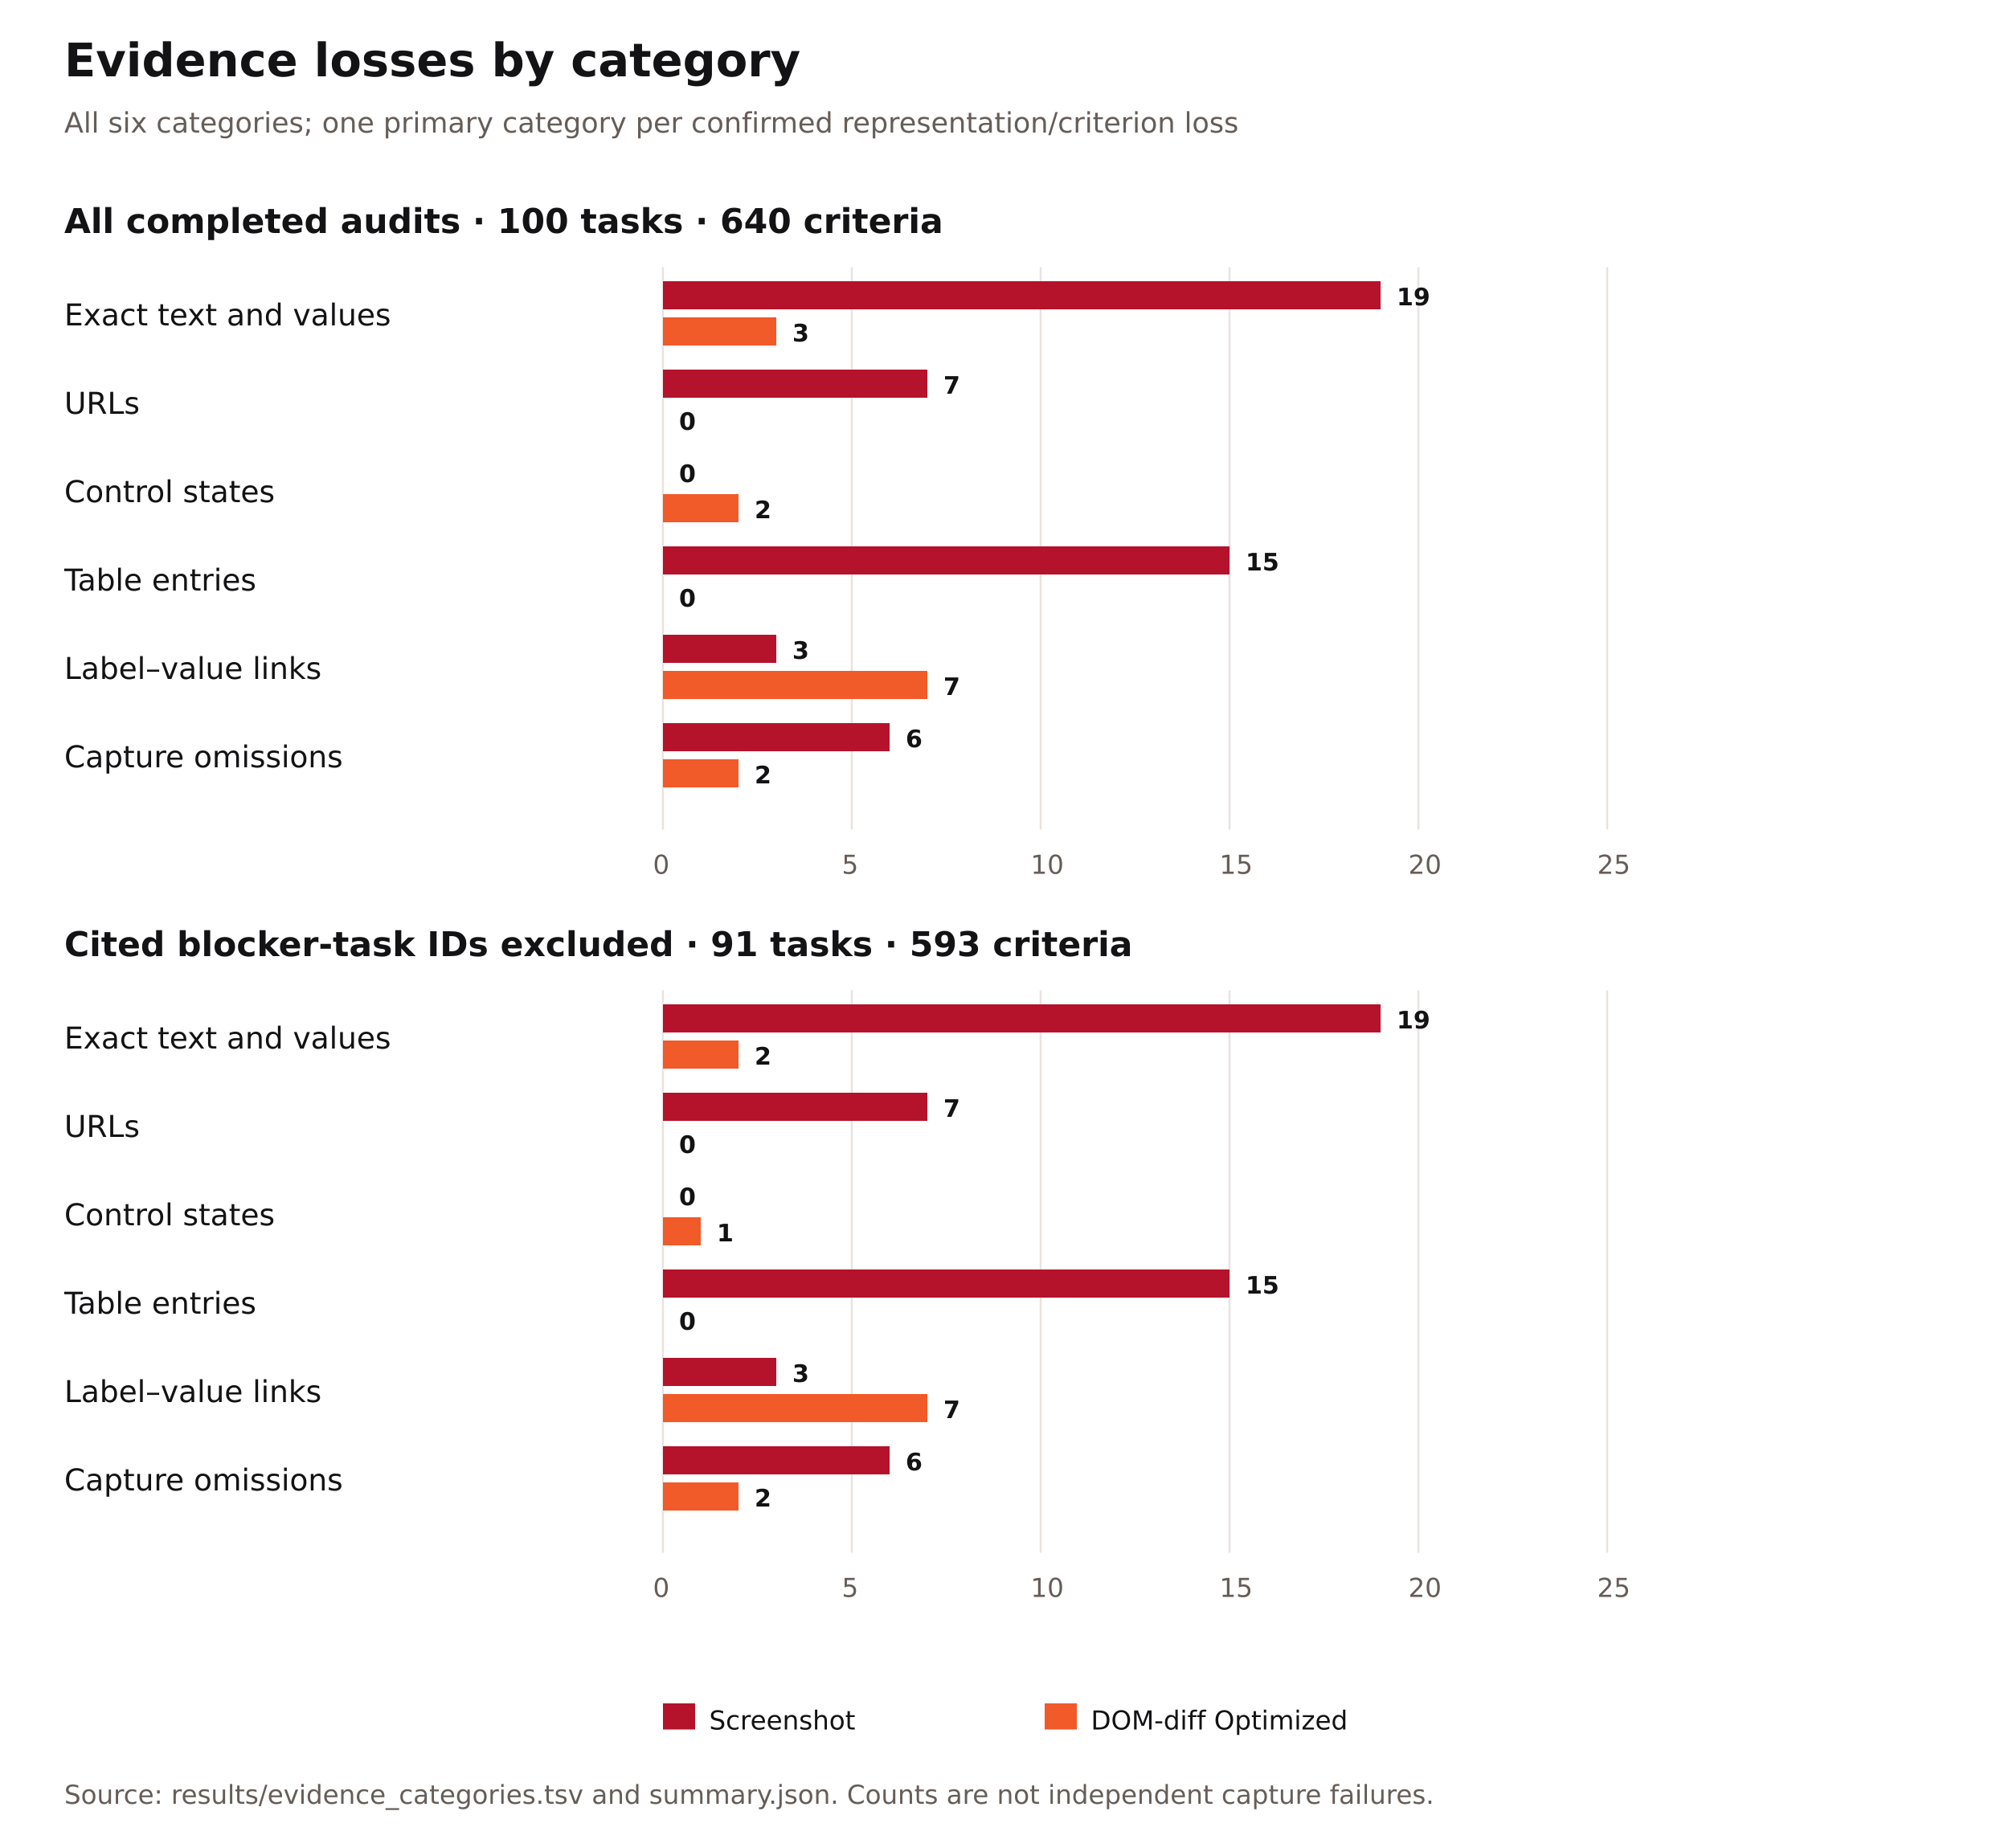
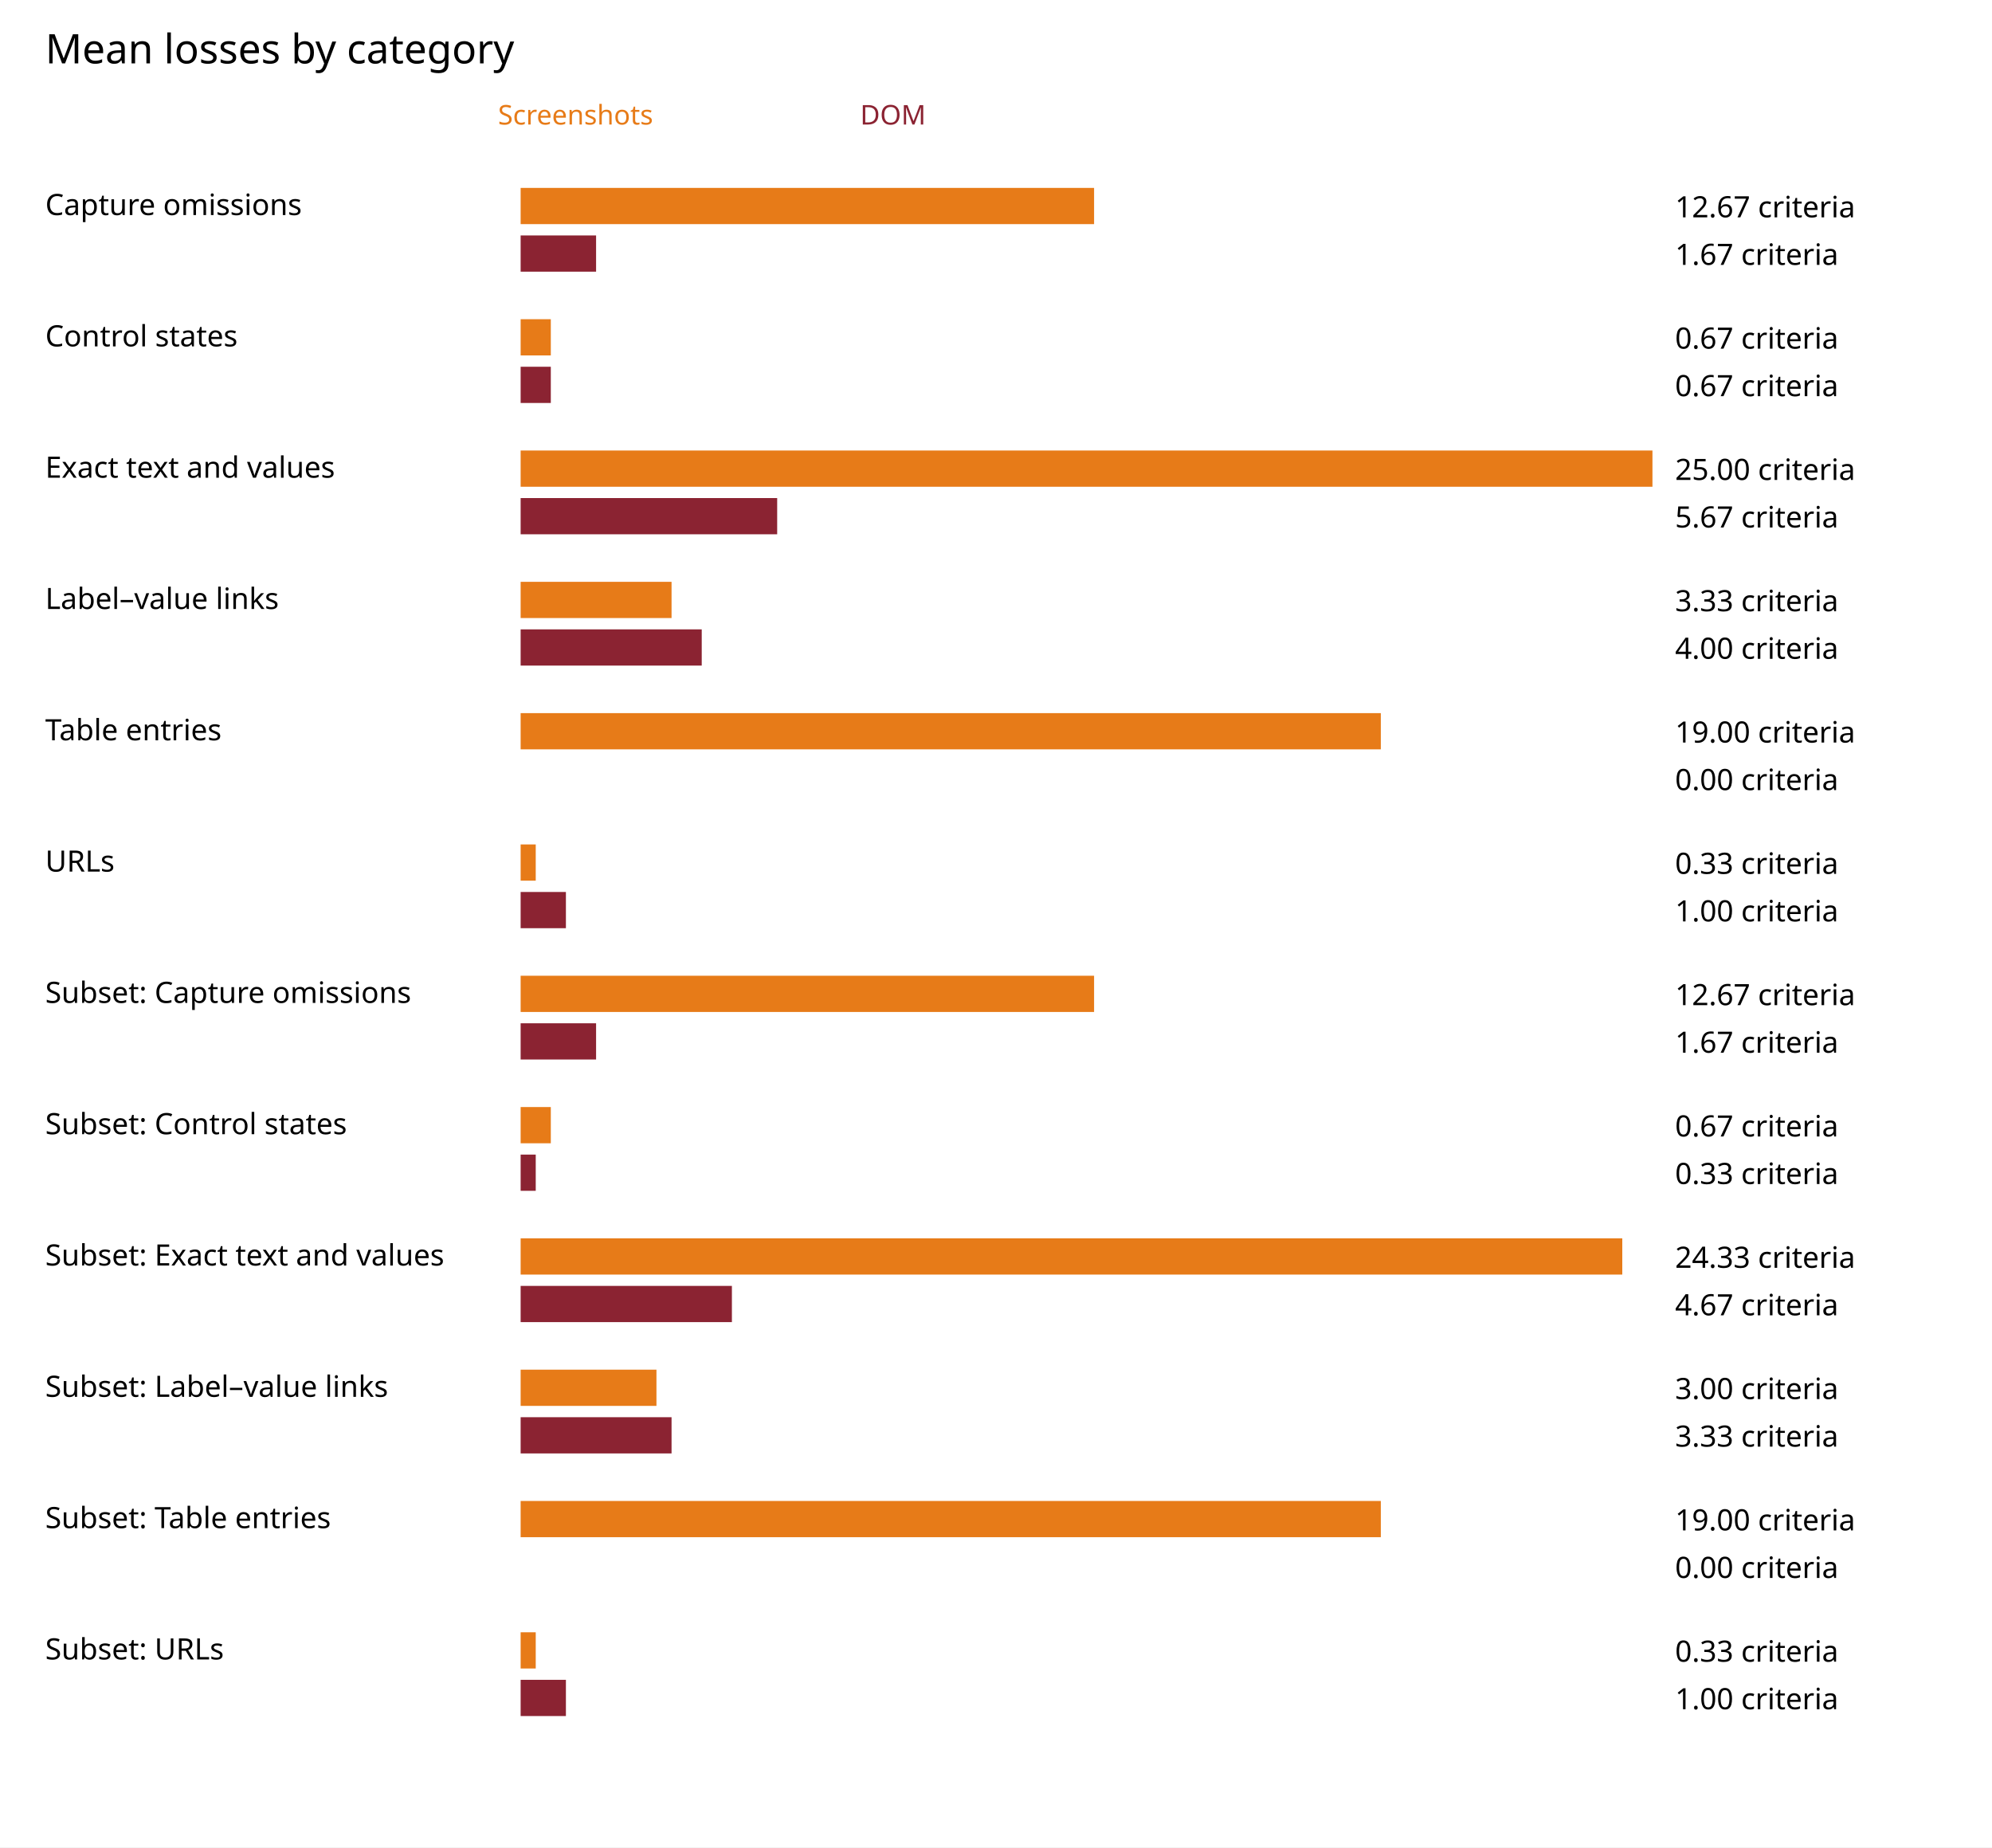
- <svg xmlns="http://www.w3.org/2000/svg" width="1000" height="920" viewBox="0 0 1000 920" role="img" aria-labelledby="title desc">
-   <rect width="1000" height="920" fill="white" />
-   <text x="32.00" y="38.00" font-family="DejaVu Sans, Arial, sans-serif" font-size="23" font-weight="700" fill="#131315">Evidence losses by category</text>
-   <text x="32.00" y="66.00" font-family="DejaVu Sans, Arial, sans-serif" font-size="14" font-weight="400" fill="#665D58">All six categories; one primary category per confirmed representation/criterion loss</text>
-   <text x="32.00" y="116.00" font-family="DejaVu Sans, Arial, sans-serif" font-size="17" font-weight="700" fill="#131315">All completed audits · 100 tasks · 640 criteria</text>
-   <line x1="330.000" y1="133.000" x2="330.000" y2="413.000" stroke="#E9E3DF" stroke-width="1" />
-   <text x="325.00" y="435.00" font-family="DejaVu Sans, Arial, sans-serif" font-size="13" font-weight="400" fill="#665D58">0</text>
-   <line x1="424.000" y1="133.000" x2="424.000" y2="413.000" stroke="#E9E3DF" stroke-width="1" />
-   <text x="419.00" y="435.00" font-family="DejaVu Sans, Arial, sans-serif" font-size="13" font-weight="400" fill="#665D58">5</text>
-   <line x1="518.000" y1="133.000" x2="518.000" y2="413.000" stroke="#E9E3DF" stroke-width="1" />
-   <text x="513.00" y="435.00" font-family="DejaVu Sans, Arial, sans-serif" font-size="13" font-weight="400" fill="#665D58">10</text>
-   <line x1="612.000" y1="133.000" x2="612.000" y2="413.000" stroke="#E9E3DF" stroke-width="1" />
-   <text x="607.00" y="435.00" font-family="DejaVu Sans, Arial, sans-serif" font-size="13" font-weight="400" fill="#665D58">15</text>
-   <line x1="706.000" y1="133.000" x2="706.000" y2="413.000" stroke="#E9E3DF" stroke-width="1" />
-   <text x="701.00" y="435.00" font-family="DejaVu Sans, Arial, sans-serif" font-size="13" font-weight="400" fill="#665D58">20</text>
-   <line x1="800.000" y1="133.000" x2="800.000" y2="413.000" stroke="#E9E3DF" stroke-width="1" />
-   <text x="795.00" y="435.00" font-family="DejaVu Sans, Arial, sans-serif" font-size="13" font-weight="400" fill="#665D58">25</text>
-   <text x="32.00" y="162.00" font-family="DejaVu Sans, Arial, sans-serif" font-size="15" font-weight="400" fill="#131315">Exact text and values</text>
-   <rect x="330.000" y="140.000" width="357.200" height="14.000" fill="#B5122B" />
-   <text x="695.20" y="152.00" font-family="DejaVu Sans, Arial, sans-serif" font-size="12" font-weight="700" fill="#131315">19</text>
-   <rect x="330.000" y="158.000" width="56.400" height="14.000" fill="#F15A29" />
-   <text x="394.40" y="170.00" font-family="DejaVu Sans, Arial, sans-serif" font-size="12" font-weight="700" fill="#131315">3</text>
-   <text x="32.00" y="206.00" font-family="DejaVu Sans, Arial, sans-serif" font-size="15" font-weight="400" fill="#131315">URLs</text>
-   <rect x="330.000" y="184.000" width="131.600" height="14.000" fill="#B5122B" />
-   <text x="469.60" y="196.00" font-family="DejaVu Sans, Arial, sans-serif" font-size="12" font-weight="700" fill="#131315">7</text>
-   <rect x="330.000" y="202.000" width="0.000" height="14.000" fill="#F15A29" />
-   <text x="338.00" y="214.00" font-family="DejaVu Sans, Arial, sans-serif" font-size="12" font-weight="700" fill="#131315">0</text>
-   <text x="32.00" y="250.00" font-family="DejaVu Sans, Arial, sans-serif" font-size="15" font-weight="400" fill="#131315">Control states</text>
-   <rect x="330.000" y="228.000" width="0.000" height="14.000" fill="#B5122B" />
-   <text x="338.00" y="240.00" font-family="DejaVu Sans, Arial, sans-serif" font-size="12" font-weight="700" fill="#131315">0</text>
-   <rect x="330.000" y="246.000" width="37.600" height="14.000" fill="#F15A29" />
-   <text x="375.60" y="258.00" font-family="DejaVu Sans, Arial, sans-serif" font-size="12" font-weight="700" fill="#131315">2</text>
-   <text x="32.00" y="294.00" font-family="DejaVu Sans, Arial, sans-serif" font-size="15" font-weight="400" fill="#131315">Table entries</text>
-   <rect x="330.000" y="272.000" width="282.000" height="14.000" fill="#B5122B" />
-   <text x="620.00" y="284.00" font-family="DejaVu Sans, Arial, sans-serif" font-size="12" font-weight="700" fill="#131315">15</text>
-   <rect x="330.000" y="290.000" width="0.000" height="14.000" fill="#F15A29" />
-   <text x="338.00" y="302.00" font-family="DejaVu Sans, Arial, sans-serif" font-size="12" font-weight="700" fill="#131315">0</text>
-   <text x="32.00" y="338.00" font-family="DejaVu Sans, Arial, sans-serif" font-size="15" font-weight="400" fill="#131315">Label–value links</text>
-   <rect x="330.000" y="316.000" width="56.400" height="14.000" fill="#B5122B" />
-   <text x="394.40" y="328.00" font-family="DejaVu Sans, Arial, sans-serif" font-size="12" font-weight="700" fill="#131315">3</text>
-   <rect x="330.000" y="334.000" width="131.600" height="14.000" fill="#F15A29" />
-   <text x="469.60" y="346.00" font-family="DejaVu Sans, Arial, sans-serif" font-size="12" font-weight="700" fill="#131315">7</text>
-   <text x="32.00" y="382.00" font-family="DejaVu Sans, Arial, sans-serif" font-size="15" font-weight="400" fill="#131315">Capture omissions</text>
-   <rect x="330.000" y="360.000" width="112.800" height="14.000" fill="#B5122B" />
-   <text x="450.80" y="372.00" font-family="DejaVu Sans, Arial, sans-serif" font-size="12" font-weight="700" fill="#131315">6</text>
-   <rect x="330.000" y="378.000" width="37.600" height="14.000" fill="#F15A29" />
-   <text x="375.60" y="390.00" font-family="DejaVu Sans, Arial, sans-serif" font-size="12" font-weight="700" fill="#131315">2</text>
-   <text x="32.00" y="476.00" font-family="DejaVu Sans, Arial, sans-serif" font-size="17" font-weight="700" fill="#131315">Cited blocker-task IDs excluded · 91 tasks · 593 criteria</text>
-   <line x1="330.000" y1="493.000" x2="330.000" y2="773.000" stroke="#E9E3DF" stroke-width="1" />
-   <text x="325.00" y="795.00" font-family="DejaVu Sans, Arial, sans-serif" font-size="13" font-weight="400" fill="#665D58">0</text>
-   <line x1="424.000" y1="493.000" x2="424.000" y2="773.000" stroke="#E9E3DF" stroke-width="1" />
-   <text x="419.00" y="795.00" font-family="DejaVu Sans, Arial, sans-serif" font-size="13" font-weight="400" fill="#665D58">5</text>
-   <line x1="518.000" y1="493.000" x2="518.000" y2="773.000" stroke="#E9E3DF" stroke-width="1" />
-   <text x="513.00" y="795.00" font-family="DejaVu Sans, Arial, sans-serif" font-size="13" font-weight="400" fill="#665D58">10</text>
-   <line x1="612.000" y1="493.000" x2="612.000" y2="773.000" stroke="#E9E3DF" stroke-width="1" />
-   <text x="607.00" y="795.00" font-family="DejaVu Sans, Arial, sans-serif" font-size="13" font-weight="400" fill="#665D58">15</text>
-   <line x1="706.000" y1="493.000" x2="706.000" y2="773.000" stroke="#E9E3DF" stroke-width="1" />
-   <text x="701.00" y="795.00" font-family="DejaVu Sans, Arial, sans-serif" font-size="13" font-weight="400" fill="#665D58">20</text>
-   <line x1="800.000" y1="493.000" x2="800.000" y2="773.000" stroke="#E9E3DF" stroke-width="1" />
-   <text x="795.00" y="795.00" font-family="DejaVu Sans, Arial, sans-serif" font-size="13" font-weight="400" fill="#665D58">25</text>
-   <text x="32.00" y="522.00" font-family="DejaVu Sans, Arial, sans-serif" font-size="15" font-weight="400" fill="#131315">Exact text and values</text>
-   <rect x="330.000" y="500.000" width="357.200" height="14.000" fill="#B5122B" />
-   <text x="695.20" y="512.00" font-family="DejaVu Sans, Arial, sans-serif" font-size="12" font-weight="700" fill="#131315">19</text>
-   <rect x="330.000" y="518.000" width="37.600" height="14.000" fill="#F15A29" />
-   <text x="375.60" y="530.00" font-family="DejaVu Sans, Arial, sans-serif" font-size="12" font-weight="700" fill="#131315">2</text>
-   <text x="32.00" y="566.00" font-family="DejaVu Sans, Arial, sans-serif" font-size="15" font-weight="400" fill="#131315">URLs</text>
-   <rect x="330.000" y="544.000" width="131.600" height="14.000" fill="#B5122B" />
-   <text x="469.60" y="556.00" font-family="DejaVu Sans, Arial, sans-serif" font-size="12" font-weight="700" fill="#131315">7</text>
-   <rect x="330.000" y="562.000" width="0.000" height="14.000" fill="#F15A29" />
-   <text x="338.00" y="574.00" font-family="DejaVu Sans, Arial, sans-serif" font-size="12" font-weight="700" fill="#131315">0</text>
-   <text x="32.00" y="610.00" font-family="DejaVu Sans, Arial, sans-serif" font-size="15" font-weight="400" fill="#131315">Control states</text>
-   <rect x="330.000" y="588.000" width="0.000" height="14.000" fill="#B5122B" />
-   <text x="338.00" y="600.00" font-family="DejaVu Sans, Arial, sans-serif" font-size="12" font-weight="700" fill="#131315">0</text>
-   <rect x="330.000" y="606.000" width="18.800" height="14.000" fill="#F15A29" />
-   <text x="356.80" y="618.00" font-family="DejaVu Sans, Arial, sans-serif" font-size="12" font-weight="700" fill="#131315">1</text>
-   <text x="32.00" y="654.00" font-family="DejaVu Sans, Arial, sans-serif" font-size="15" font-weight="400" fill="#131315">Table entries</text>
-   <rect x="330.000" y="632.000" width="282.000" height="14.000" fill="#B5122B" />
-   <text x="620.00" y="644.00" font-family="DejaVu Sans, Arial, sans-serif" font-size="12" font-weight="700" fill="#131315">15</text>
-   <rect x="330.000" y="650.000" width="0.000" height="14.000" fill="#F15A29" />
-   <text x="338.00" y="662.00" font-family="DejaVu Sans, Arial, sans-serif" font-size="12" font-weight="700" fill="#131315">0</text>
-   <text x="32.00" y="698.00" font-family="DejaVu Sans, Arial, sans-serif" font-size="15" font-weight="400" fill="#131315">Label–value links</text>
-   <rect x="330.000" y="676.000" width="56.400" height="14.000" fill="#B5122B" />
-   <text x="394.40" y="688.00" font-family="DejaVu Sans, Arial, sans-serif" font-size="12" font-weight="700" fill="#131315">3</text>
-   <rect x="330.000" y="694.000" width="131.600" height="14.000" fill="#F15A29" />
-   <text x="469.60" y="706.00" font-family="DejaVu Sans, Arial, sans-serif" font-size="12" font-weight="700" fill="#131315">7</text>
-   <text x="32.00" y="742.00" font-family="DejaVu Sans, Arial, sans-serif" font-size="15" font-weight="400" fill="#131315">Capture omissions</text>
-   <rect x="330.000" y="720.000" width="112.800" height="14.000" fill="#B5122B" />
-   <text x="450.80" y="732.00" font-family="DejaVu Sans, Arial, sans-serif" font-size="12" font-weight="700" fill="#131315">6</text>
-   <rect x="330.000" y="738.000" width="37.600" height="14.000" fill="#F15A29" />
-   <text x="375.60" y="750.00" font-family="DejaVu Sans, Arial, sans-serif" font-size="12" font-weight="700" fill="#131315">2</text>
-   <rect x="330.000" y="848.000" width="16.000" height="13.000" fill="#B5122B" />
-   <text x="353.00" y="861.00" font-family="DejaVu Sans, Arial, sans-serif" font-size="13" font-weight="400" fill="#131315">Screenshot</text>
-   <rect x="520.000" y="848.000" width="16.000" height="13.000" fill="#F15A29" />
-   <text x="543.00" y="861.00" font-family="DejaVu Sans, Arial, sans-serif" font-size="13" font-weight="400" fill="#131315">DOM-diff Optimized</text>
-   <text x="32.00" y="898.00" font-family="DejaVu Sans, Arial, sans-serif" font-size="13" font-weight="400" fill="#665D58">Source: results/evidence_categories.tsv and summary.json. Counts are not independent capture failures.</text>
+ <svg xmlns="http://www.w3.org/2000/svg" viewBox="0 0 880 816" role="img">
+   <rect width="100%" height="100%" fill="white" />
+   <text x="20" y="28" font-family="sans-serif" font-size="18">Mean losses by category</text>
+   <text x="220" y="55" fill="#e77b18" font-family="sans-serif">Screenshots</text>
+   <text x="380" y="55" fill="#8b2332" font-family="sans-serif">DOM</text>
+   <text x="20" y="95" font-family="sans-serif" font-size="13">Capture omissions</text>
+   <rect x="230" y="83" width="253.33" height="16" fill="#e77b18" />
+   <text x="740" y="96" font-family="sans-serif" font-size="13">12.67 criteria</text>
+   <rect x="230" y="104" width="33.33" height="16" fill="#8b2332" />
+   <text x="740" y="117" font-family="sans-serif" font-size="13">1.67 criteria</text>
+   <text x="20" y="153" font-family="sans-serif" font-size="13">Control states</text>
+   <rect x="230" y="141" width="13.33" height="16" fill="#e77b18" />
+   <text x="740" y="154" font-family="sans-serif" font-size="13">0.67 criteria</text>
+   <rect x="230" y="162" width="13.33" height="16" fill="#8b2332" />
+   <text x="740" y="175" font-family="sans-serif" font-size="13">0.67 criteria</text>
+   <text x="20" y="211" font-family="sans-serif" font-size="13">Exact text and values</text>
+   <rect x="230" y="199" width="500.00" height="16" fill="#e77b18" />
+   <text x="740" y="212" font-family="sans-serif" font-size="13">25.00 criteria</text>
+   <rect x="230" y="220" width="113.33" height="16" fill="#8b2332" />
+   <text x="740" y="233" font-family="sans-serif" font-size="13">5.67 criteria</text>
+   <text x="20" y="269" font-family="sans-serif" font-size="13">Label–value links</text>
+   <rect x="230" y="257" width="66.67" height="16" fill="#e77b18" />
+   <text x="740" y="270" font-family="sans-serif" font-size="13">3.33 criteria</text>
+   <rect x="230" y="278" width="80.00" height="16" fill="#8b2332" />
+   <text x="740" y="291" font-family="sans-serif" font-size="13">4.00 criteria</text>
+   <text x="20" y="327" font-family="sans-serif" font-size="13">Table entries</text>
+   <rect x="230" y="315" width="380.00" height="16" fill="#e77b18" />
+   <text x="740" y="328" font-family="sans-serif" font-size="13">19.00 criteria</text>
+   <rect x="230" y="336" width="0.00" height="16" fill="#8b2332" />
+   <text x="740" y="349" font-family="sans-serif" font-size="13">0.00 criteria</text>
+   <text x="20" y="385" font-family="sans-serif" font-size="13">URLs</text>
+   <rect x="230" y="373" width="6.67" height="16" fill="#e77b18" />
+   <text x="740" y="386" font-family="sans-serif" font-size="13">0.33 criteria</text>
+   <rect x="230" y="394" width="20.00" height="16" fill="#8b2332" />
+   <text x="740" y="407" font-family="sans-serif" font-size="13">1.00 criteria</text>
+   <text x="20" y="443" font-family="sans-serif" font-size="13">Subset: Capture omissions</text>
+   <rect x="230" y="431" width="253.33" height="16" fill="#e77b18" />
+   <text x="740" y="444" font-family="sans-serif" font-size="13">12.67 criteria</text>
+   <rect x="230" y="452" width="33.33" height="16" fill="#8b2332" />
+   <text x="740" y="465" font-family="sans-serif" font-size="13">1.67 criteria</text>
+   <text x="20" y="501" font-family="sans-serif" font-size="13">Subset: Control states</text>
+   <rect x="230" y="489" width="13.33" height="16" fill="#e77b18" />
+   <text x="740" y="502" font-family="sans-serif" font-size="13">0.67 criteria</text>
+   <rect x="230" y="510" width="6.67" height="16" fill="#8b2332" />
+   <text x="740" y="523" font-family="sans-serif" font-size="13">0.33 criteria</text>
+   <text x="20" y="559" font-family="sans-serif" font-size="13">Subset: Exact text and values</text>
+   <rect x="230" y="547" width="486.67" height="16" fill="#e77b18" />
+   <text x="740" y="560" font-family="sans-serif" font-size="13">24.33 criteria</text>
+   <rect x="230" y="568" width="93.33" height="16" fill="#8b2332" />
+   <text x="740" y="581" font-family="sans-serif" font-size="13">4.67 criteria</text>
+   <text x="20" y="617" font-family="sans-serif" font-size="13">Subset: Label–value links</text>
+   <rect x="230" y="605" width="60.00" height="16" fill="#e77b18" />
+   <text x="740" y="618" font-family="sans-serif" font-size="13">3.00 criteria</text>
+   <rect x="230" y="626" width="66.67" height="16" fill="#8b2332" />
+   <text x="740" y="639" font-family="sans-serif" font-size="13">3.33 criteria</text>
+   <text x="20" y="675" font-family="sans-serif" font-size="13">Subset: Table entries</text>
+   <rect x="230" y="663" width="380.00" height="16" fill="#e77b18" />
+   <text x="740" y="676" font-family="sans-serif" font-size="13">19.00 criteria</text>
+   <rect x="230" y="684" width="0.00" height="16" fill="#8b2332" />
+   <text x="740" y="697" font-family="sans-serif" font-size="13">0.00 criteria</text>
+   <text x="20" y="733" font-family="sans-serif" font-size="13">Subset: URLs</text>
+   <rect x="230" y="721" width="6.67" height="16" fill="#e77b18" />
+   <text x="740" y="734" font-family="sans-serif" font-size="13">0.33 criteria</text>
+   <rect x="230" y="742" width="20.00" height="16" fill="#8b2332" />
+   <text x="740" y="755" font-family="sans-serif" font-size="13">1.00 criteria</text>
</svg>
